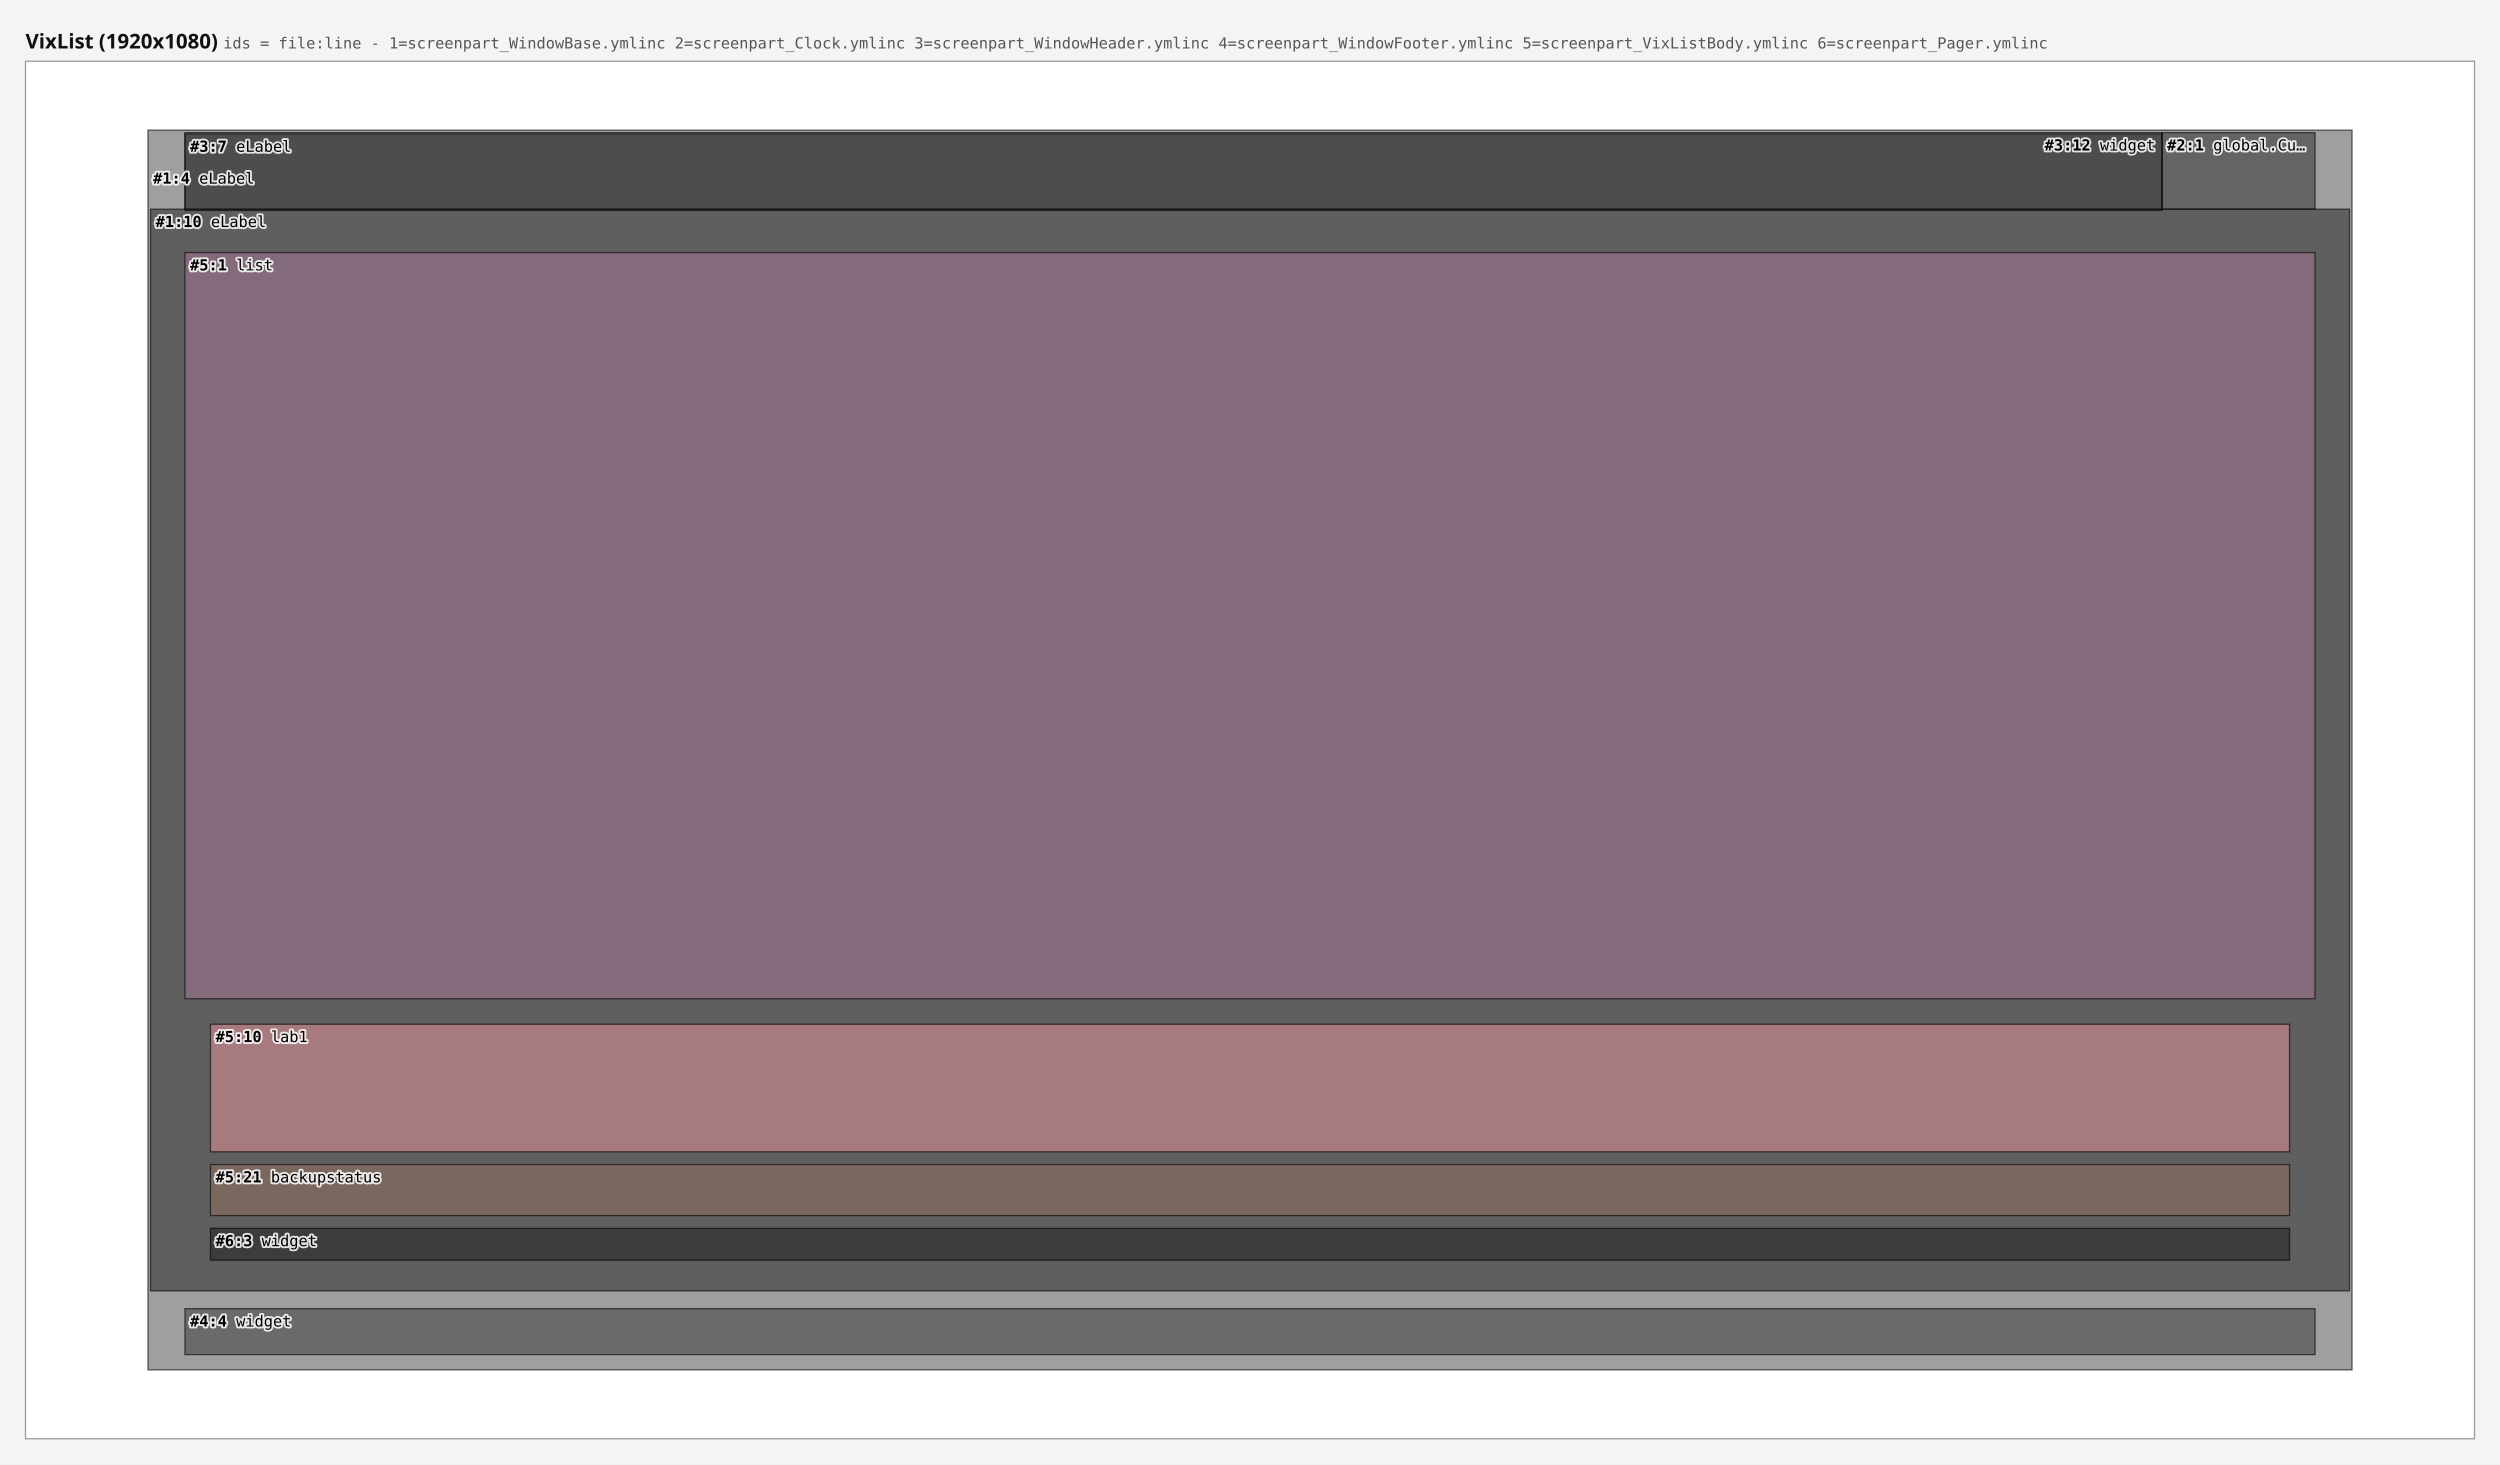
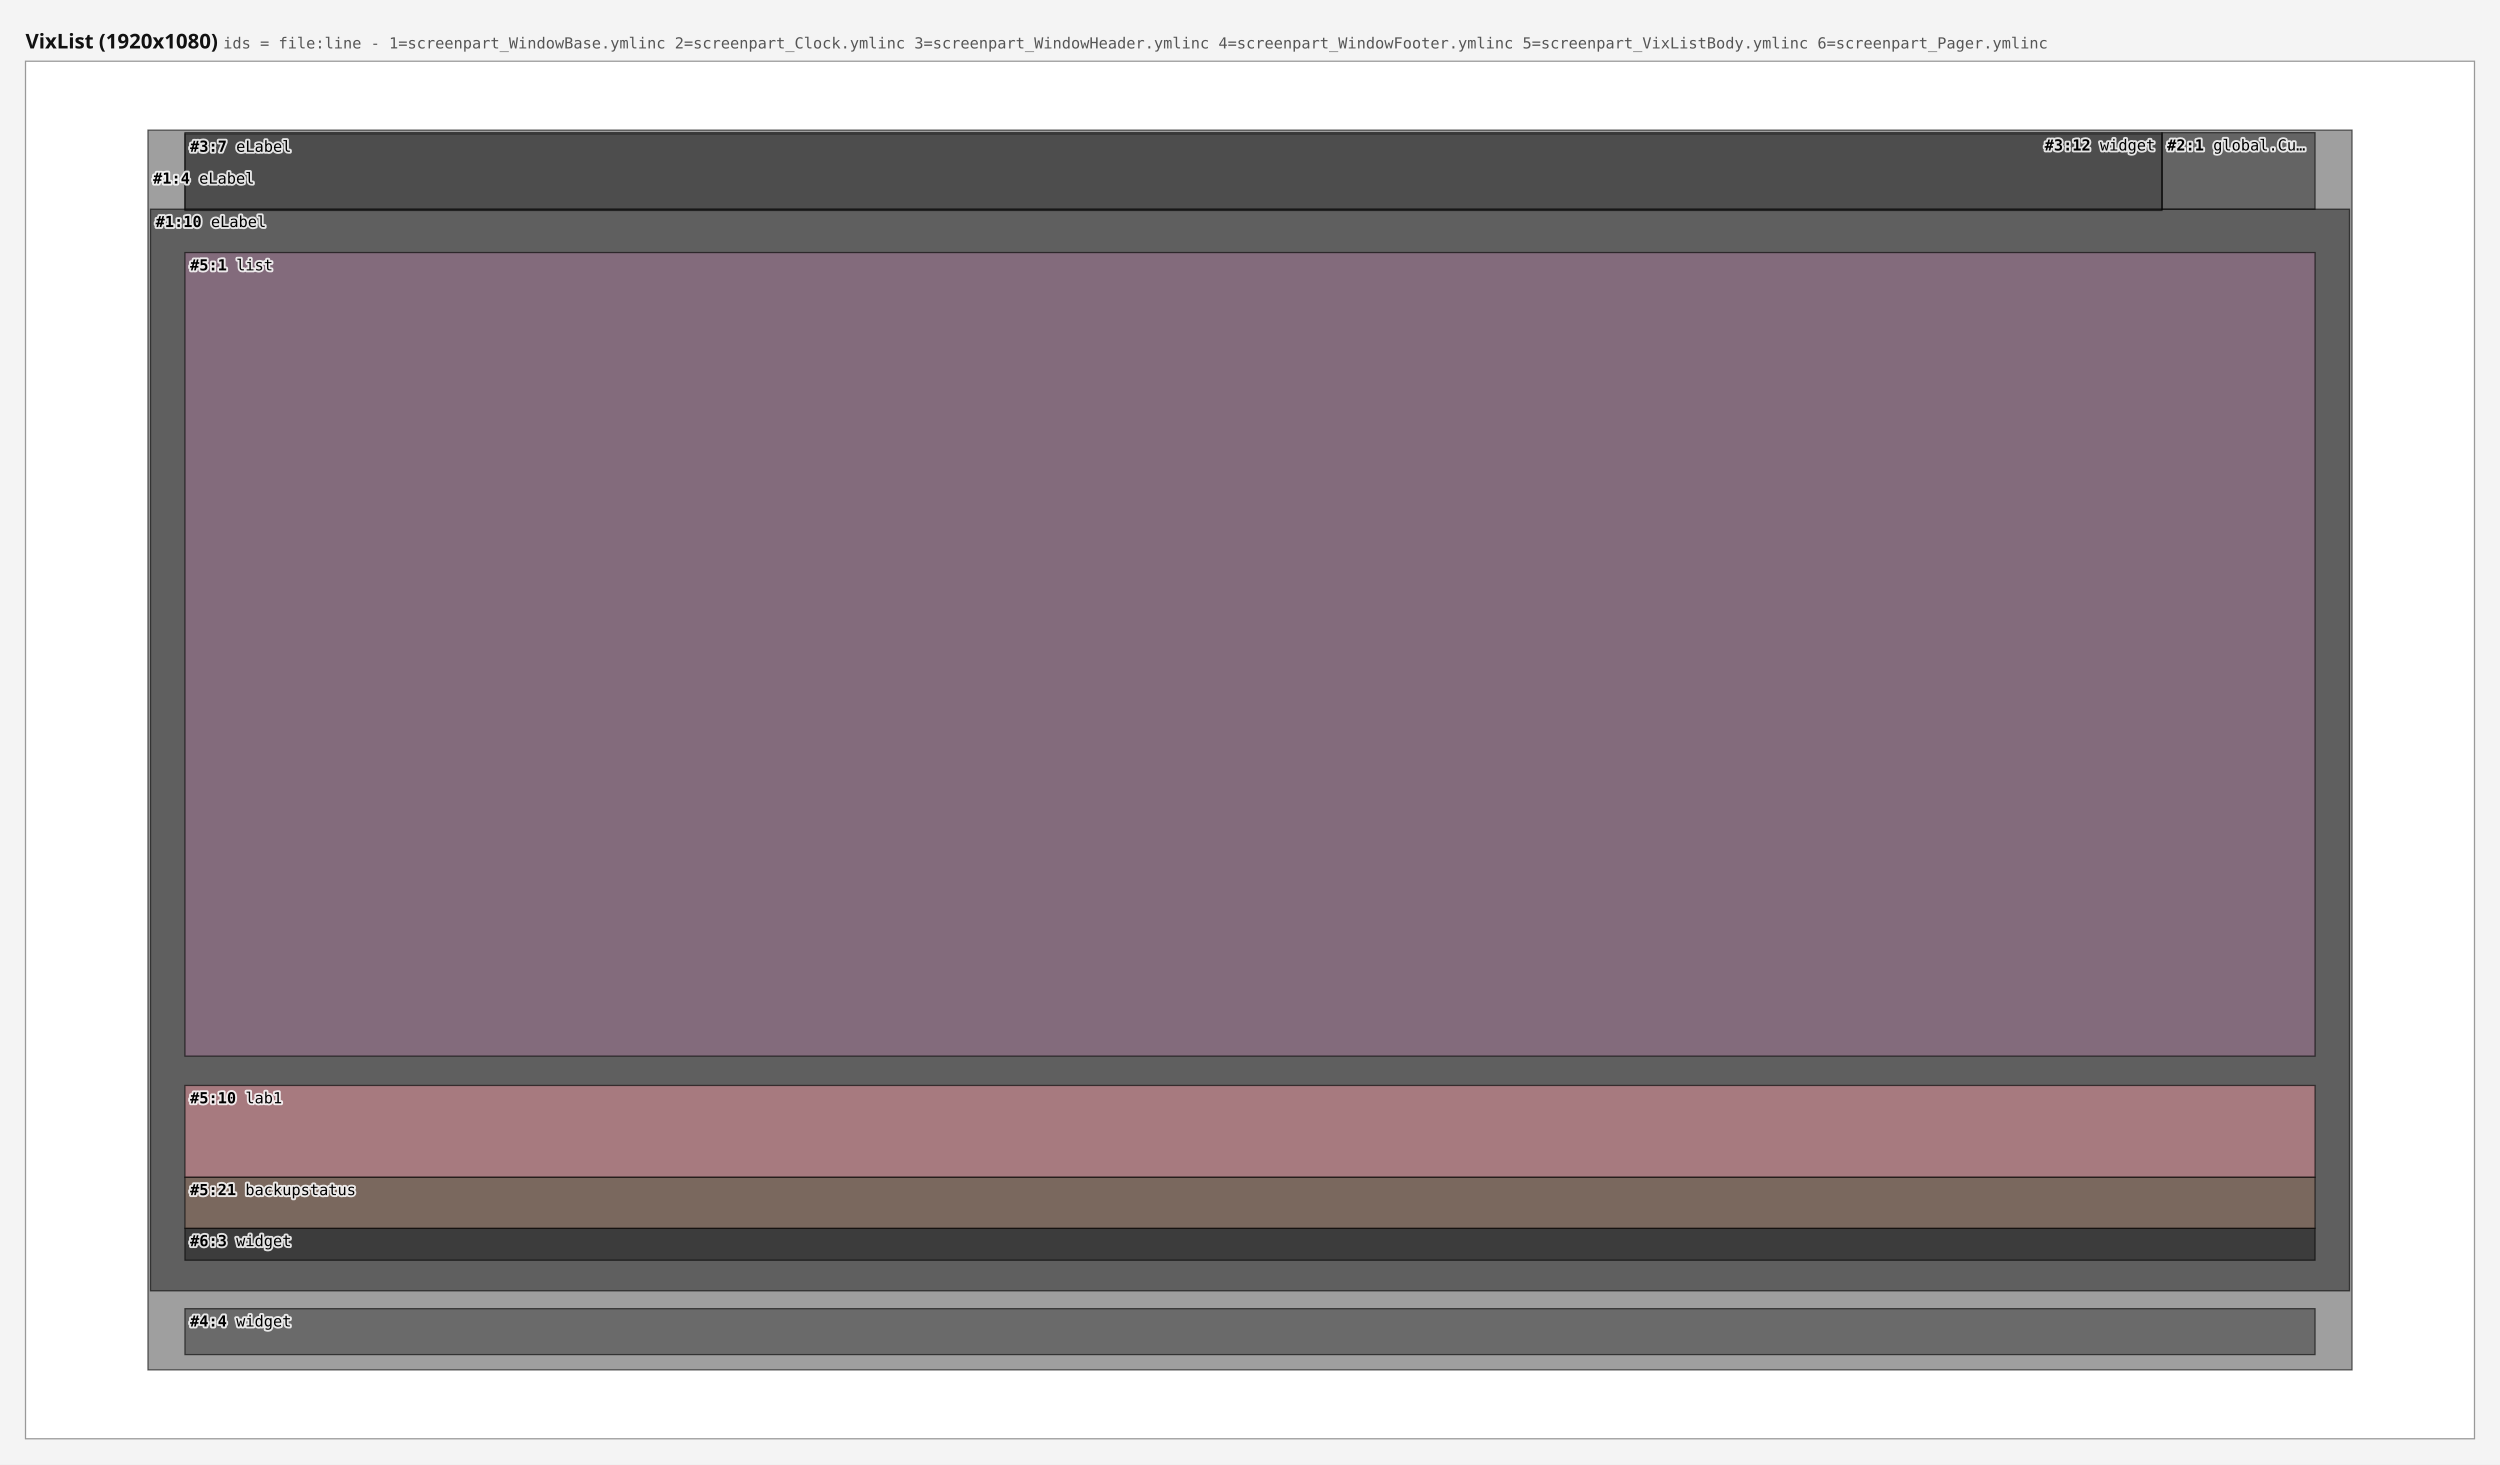
<svg xmlns="http://www.w3.org/2000/svg" width="1960" height="1148" viewBox="0 0 1960 1148">
  <rect x="0" y="0" width="1960" height="1148" fill="#f4f4f4" />
  <text x="20" y="38" font-family="sans-serif" font-size="16" font-weight="bold" fill="#111111">VixList (1920x1080) <tspan font-family="monospace" font-size="12" font-weight="normal" fill="#555555">ids = file:line - 1=screenpart_WindowBase.ymlinc  2=screenpart_Clock.ymlinc  3=screenpart_WindowHeader.ymlinc  4=screenpart_WindowFooter.ymlinc  5=screenpart_VixListBody.ymlinc  6=screenpart_Pager.ymlinc</tspan>
  </text>
  <g data-screen="0" transform="translate(20,48)">
    <rect x="0" y="0" width="1920" height="1080" fill="#ffffff" stroke="#999999" stroke-width="1" />
    <rect data-ref="0:0" data-src="screenpart_WindowBase.ymlinc:4" x="96" y="54" width="1728" height="972" fill="#2c2c2c" fill-opacity="0.45" stroke="#000000" stroke-opacity="0.6" stroke-width="1" />
    <rect data-ref="0:1" data-src="screenpart_WindowBase.ymlinc:10" x="98" y="116" width="1724" height="848" fill="#121212" fill-opacity="0.45" stroke="#000000" stroke-opacity="0.6" stroke-width="1" />
-     <rect data-ref="0:6" data-src="screenpart_VixListBody.ymlinc:1" x="125" y="150" width="1670" height="585" fill="#b07aa1" fill-opacity="0.45" stroke="#000000" stroke-opacity="0.6" stroke-width="1" />
-     <rect data-ref="0:9" data-src="screenpart_Pager.ymlinc:3" x="145" y="915" width="1630" height="25" fill="#121212" fill-opacity="0.45" stroke="#000000" stroke-opacity="0.6" stroke-width="1" />
-     <rect data-ref="0:7" data-src="screenpart_VixListBody.ymlinc:10" x="145" y="755" width="1630" height="100" fill="#ff9da7" fill-opacity="0.45" stroke="#000000" stroke-opacity="0.6" stroke-width="1" />
-     <rect data-ref="0:8" data-src="screenpart_VixListBody.ymlinc:21" x="145" y="865" width="1630" height="40" fill="#9c755f" fill-opacity="0.45" stroke="#000000" stroke-opacity="0.6" stroke-width="1" />
+     <rect data-ref="0:6" data-src="screenpart_VixListBody.ymlinc:1" x="125" y="150" width="1670" height="630" fill="#b07aa1" fill-opacity="0.45" stroke="#000000" stroke-opacity="0.6" stroke-width="1" />
+     <rect data-ref="0:9" data-src="screenpart_Pager.ymlinc:3" x="125" y="915" width="1670" height="25" fill="#121212" fill-opacity="0.45" stroke="#000000" stroke-opacity="0.6" stroke-width="1" />
+     <rect data-ref="0:7" data-src="screenpart_VixListBody.ymlinc:10" x="125" y="803" width="1670" height="72" fill="#ff9da7" fill-opacity="0.45" stroke="#000000" stroke-opacity="0.6" stroke-width="1" />
+     <rect data-ref="0:8" data-src="screenpart_VixListBody.ymlinc:21" x="125" y="875" width="1670" height="40" fill="#9c755f" fill-opacity="0.45" stroke="#000000" stroke-opacity="0.6" stroke-width="1" />
    <rect data-ref="0:5" data-src="screenpart_WindowFooter.ymlinc:4" x="125" y="978" width="1670" height="36" fill="#2c2c2c" fill-opacity="0.45" stroke="#000000" stroke-opacity="0.6" stroke-width="1" />
    <rect data-ref="0:3" data-src="screenpart_WindowHeader.ymlinc:7" x="125" y="57" width="1550" height="60" fill="#2c2c2c" fill-opacity="0.45" stroke="#000000" stroke-opacity="0.6" stroke-width="1" />
    <rect data-ref="0:2" data-src="screenpart_Clock.ymlinc:1" x="1675" y="56" width="120" height="60" fill="#1d1d1d" fill-opacity="0.45" stroke="#000000" stroke-opacity="0.6" stroke-width="1" />
    <rect data-ref="0:4" data-src="screenpart_WindowHeader.ymlinc:12" x="125" y="56" width="1550" height="60" fill="#2c2c2c" fill-opacity="0.45" stroke="#000000" stroke-opacity="0.6" stroke-width="1" />
    <g pointer-events="none" font-family="monospace" font-size="12" fill="#000000" stroke="#ffffff" stroke-width="3" stroke-opacity="0.85" stroke-linejoin="round" paint-order="stroke">
      <text x="100" y="96">
        <tspan font-weight="bold">#1:4</tspan> eLabel</text>
      <text x="102" y="130">
        <tspan font-weight="bold">#1:10</tspan> eLabel</text>
      <text x="129" y="164">
        <tspan font-weight="bold">#5:1</tspan> list</text>
-       <text x="149" y="929">
+       <text x="129" y="929">
        <tspan font-weight="bold">#6:3</tspan> widget</text>
-       <text x="149" y="769">
+       <text x="129" y="817">
        <tspan font-weight="bold">#5:10</tspan> lab1</text>
-       <text x="149" y="879">
+       <text x="129" y="889">
        <tspan font-weight="bold">#5:21</tspan> backupstatus</text>
      <text x="129" y="992">
        <tspan font-weight="bold">#4:4</tspan> widget</text>
      <text x="129" y="71">
        <tspan font-weight="bold">#3:7</tspan> eLabel</text>
      <text x="1679" y="70">
        <tspan font-weight="bold">#2:1</tspan> global.Cu…</text>
      <text x="1583" y="70">
        <tspan font-weight="bold">#3:12</tspan> widget</text>
    </g>
  </g>
</svg>
